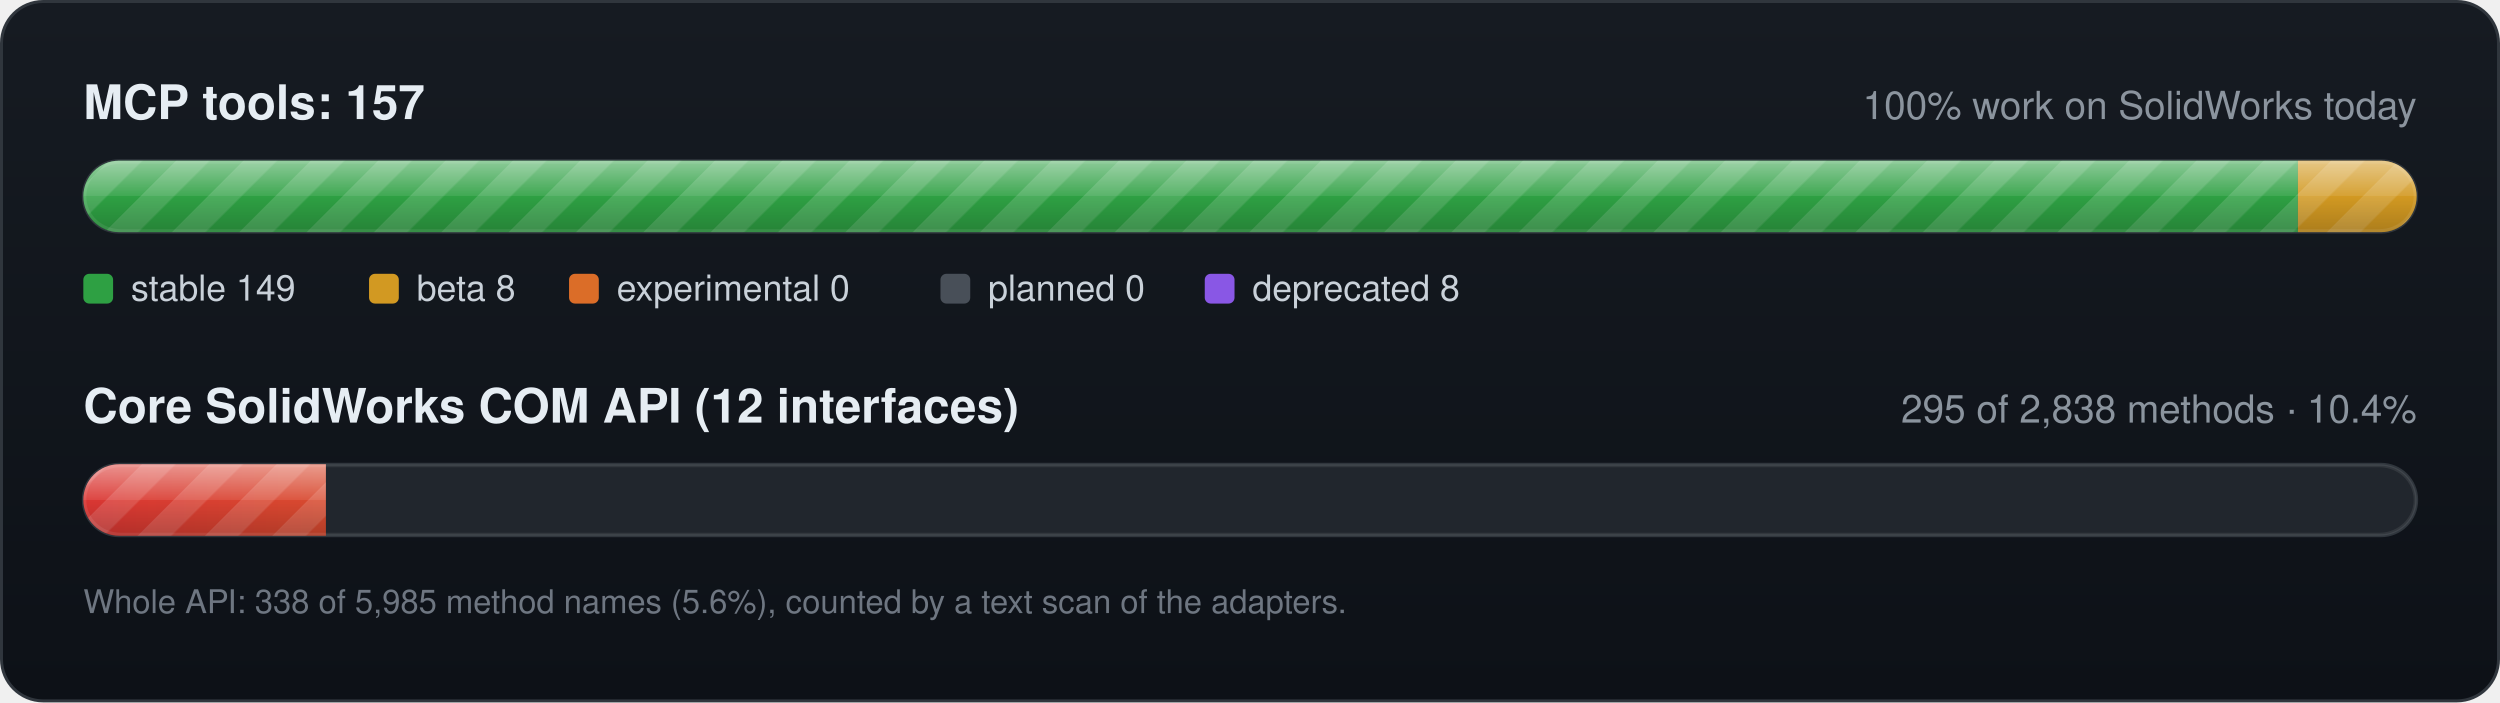
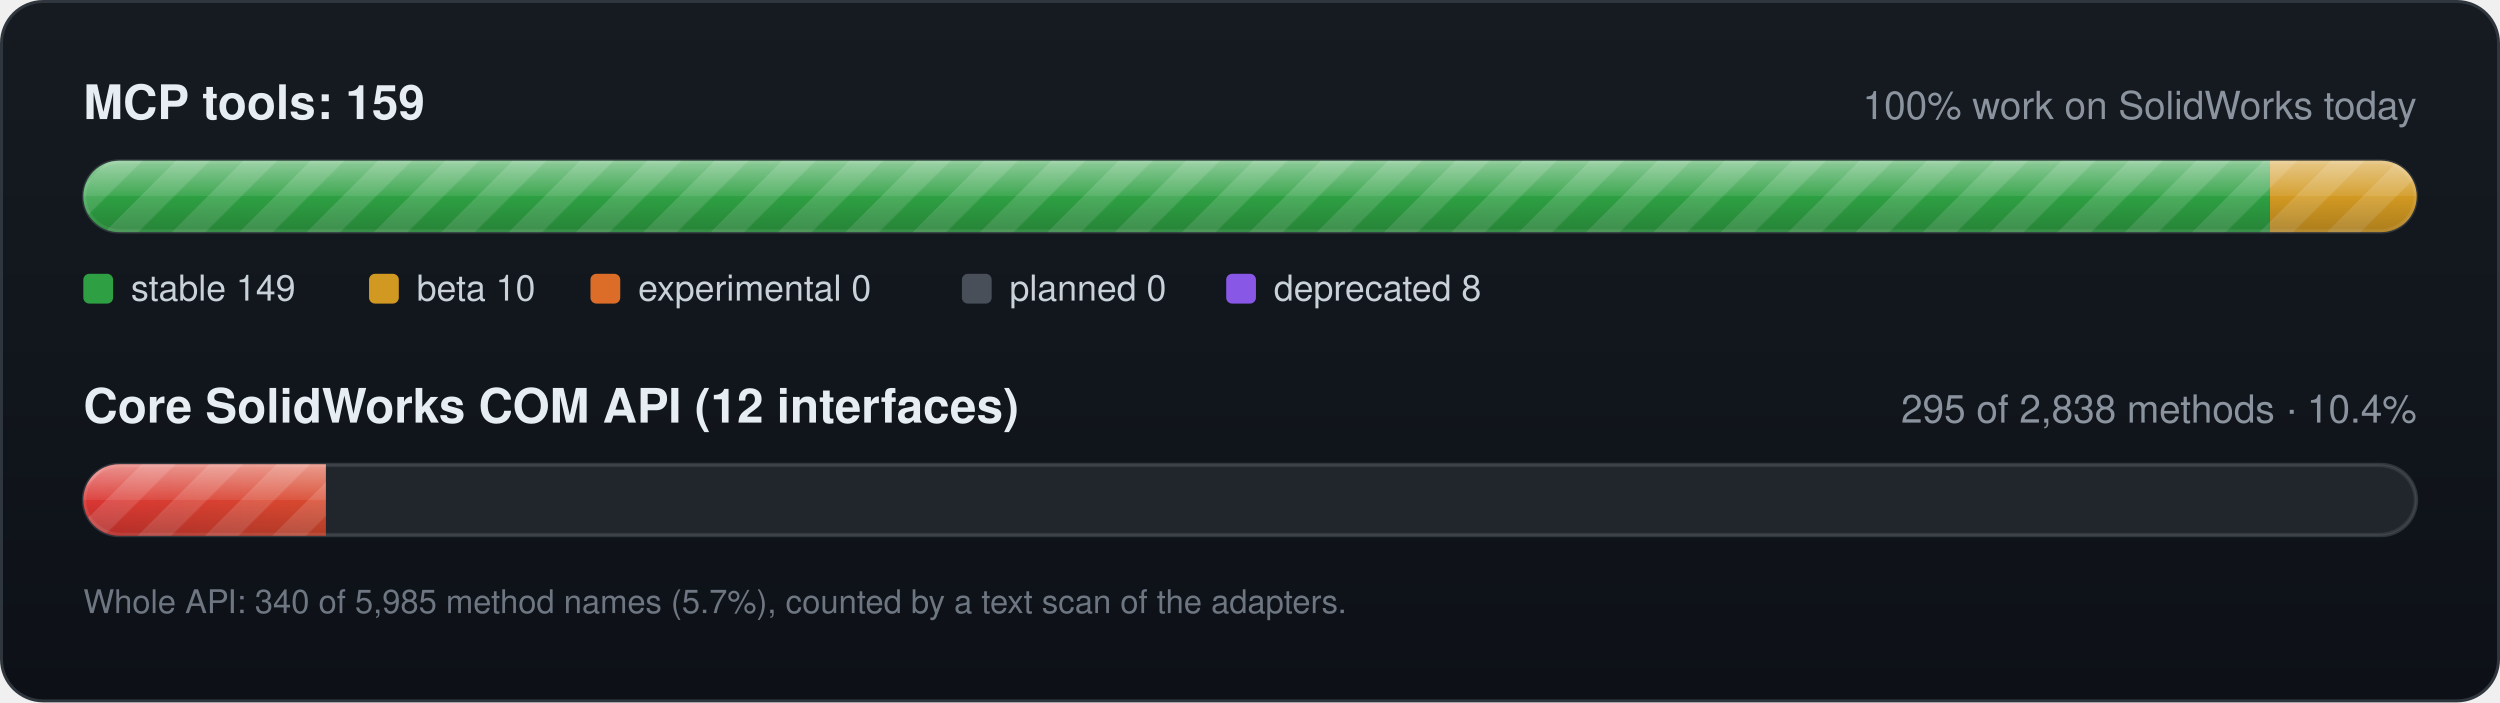
<svg xmlns="http://www.w3.org/2000/svg" width="840" height="236" viewBox="0 0 840 236" role="img" aria-label="Project progress">
  <defs>
    <linearGradient id="panel" x1="0" y1="0" x2="0" y2="1">
      <stop offset="0" stop-color="#161b22" />
      <stop offset="1" stop-color="#0d1117" />
    </linearGradient>
    <linearGradient id="gloss" x1="0" y1="0" x2="0" y2="1">
      <stop offset="0" stop-color="#fff" stop-opacity=".45" />
      <stop offset=".5" stop-color="#fff" stop-opacity=".08" />
      <stop offset=".5" stop-color="#000" stop-opacity="0" />
      <stop offset="1" stop-color="#000" stop-opacity=".18" />
    </linearGradient>
    <linearGradient id="heat" gradientUnits="userSpaceOnUse" x1="28" y1="0" x2="812" y2="0">
      <stop offset="0" stop-color="#da3633" />
      <stop offset=".5" stop-color="#d29922" />
      <stop offset="1" stop-color="#2ea043" />
    </linearGradient>
    <pattern id="stripes" width="16" height="16" patternUnits="userSpaceOnUse" patternTransform="rotate(45)">
      <rect width="8" height="16" fill="#fff" fill-opacity=".14" />
      <animateTransform attributeName="patternTransform" type="translate" additive="sum" from="0 0" to="16 0" dur="1.6s" repeatCount="indefinite" />
    </pattern>
    <clipPath id="track-tools">
      <rect x="28" y="54" width="784" height="24" rx="12.0" />
    </clipPath>
    <clipPath id="track-com">
      <rect x="28" y="156" width="784" height="24" rx="12.0" />
    </clipPath>
  </defs>
  <rect x=".5" y=".5" width="839" height="235" rx="14" fill="url(#panel)" stroke="#30363d" />
-   <text x="28" y="40" font-family="-apple-system,'Segoe UI',Helvetica,Arial,sans-serif" font-size="16" fill="#e6edf3" font-weight="600" text-anchor="start">MCP tools: 157</text>
+   <text x="28" y="40" font-family="-apple-system,'Segoe UI',Helvetica,Arial,sans-serif" font-size="16" fill="#e6edf3" font-weight="600" text-anchor="start">MCP tools: 159</text>
  <text x="812" y="40" font-family="-apple-system,'Segoe UI',Helvetica,Arial,sans-serif" font-size="13" fill="#8b949e" font-weight="400" text-anchor="end">100% work on SolidWorks today</text>
  <rect x="28" y="54" width="784" height="24" rx="12.0" fill="#21262d" stroke="#30363d" />
  <g clip-path="url(#track-tools)">
-     <rect x="28.0" y="54" width="744.1" height="24" fill="#2ea043" />
-     <rect x="772.1" y="54" width="39.9" height="24" fill="#d29922" />
+     <rect x="28.0" y="54" width="734.7" height="24" fill="#2ea043" />
+     <rect x="762.7" y="54" width="49.3" height="24" fill="#d29922" />
    <rect x="812.0" y="54" width="0.0" height="24" fill="#db6d28" />
    <rect x="28" y="54" width="784.0" height="24" fill="url(#stripes)" />
    <rect x="28" y="54" width="784.0" height="24" fill="url(#gloss)" />
  </g>
  <rect x="28.5" y="54.5" width="783" height="23" rx="12.0" fill="none" stroke="#fff" stroke-opacity=".08" />
  <rect x="28" y="92" width="10" height="10" rx="2" fill="#2ea043" />
  <text x="44" y="101" font-family="-apple-system,'Segoe UI',Helvetica,Arial,sans-serif" font-size="12" fill="#c9d1d9" font-weight="400" text-anchor="start">stable 149</text>
  <rect x="124" y="92" width="10" height="10" rx="2" fill="#d29922" />
-   <text x="140" y="101" font-family="-apple-system,'Segoe UI',Helvetica,Arial,sans-serif" font-size="12" fill="#c9d1d9" font-weight="400" text-anchor="start">beta 8</text>
-   <rect x="191.2" y="92" width="10" height="10" rx="2" fill="#db6d28" />
-   <text x="207.2" y="101" font-family="-apple-system,'Segoe UI',Helvetica,Arial,sans-serif" font-size="12" fill="#c9d1d9" font-weight="400" text-anchor="start">experimental 0</text>
-   <rect x="316" y="92" width="10" height="10" rx="2" fill="#484f58" />
-   <text x="332" y="101" font-family="-apple-system,'Segoe UI',Helvetica,Arial,sans-serif" font-size="12" fill="#c9d1d9" font-weight="400" text-anchor="start">planned 0</text>
-   <rect x="404.8" y="92" width="10" height="10" rx="2" fill="#8957e5" />
-   <text x="420.8" y="101" font-family="-apple-system,'Segoe UI',Helvetica,Arial,sans-serif" font-size="12" fill="#c9d1d9" font-weight="400" text-anchor="start">deprecated 8</text>
+   <text x="140" y="101" font-family="-apple-system,'Segoe UI',Helvetica,Arial,sans-serif" font-size="12" fill="#c9d1d9" font-weight="400" text-anchor="start">beta 10</text>
+   <rect x="198.4" y="92" width="10" height="10" rx="2" fill="#db6d28" />
+   <text x="214.4" y="101" font-family="-apple-system,'Segoe UI',Helvetica,Arial,sans-serif" font-size="12" fill="#c9d1d9" font-weight="400" text-anchor="start">experimental 0</text>
+   <rect x="323.2" y="92" width="10" height="10" rx="2" fill="#484f58" />
+   <text x="339.2" y="101" font-family="-apple-system,'Segoe UI',Helvetica,Arial,sans-serif" font-size="12" fill="#c9d1d9" font-weight="400" text-anchor="start">planned 0</text>
+   <rect x="412" y="92" width="10" height="10" rx="2" fill="#8957e5" />
+   <text x="428" y="101" font-family="-apple-system,'Segoe UI',Helvetica,Arial,sans-serif" font-size="12" fill="#c9d1d9" font-weight="400" text-anchor="start">deprecated 8</text>
  <text x="28" y="142" font-family="-apple-system,'Segoe UI',Helvetica,Arial,sans-serif" font-size="16" fill="#e6edf3" font-weight="600" text-anchor="start">Core SolidWorks COM API (12 interfaces)</text>
  <text x="812" y="142" font-family="-apple-system,'Segoe UI',Helvetica,Arial,sans-serif" font-size="13" fill="#8b949e" font-weight="400" text-anchor="end">295 of 2,838 methods · 10.4%</text>
  <rect x="28" y="156" width="784" height="24" rx="12.0" fill="#21262d" stroke="#30363d" />
  <g clip-path="url(#track-com)">
    <rect x="28.0" y="156" width="81.5" height="24" fill="url(#heat)" />
    <rect x="28" y="156" width="81.5" height="24" fill="url(#stripes)" />
    <rect x="28" y="156" width="81.5" height="24" fill="url(#gloss)" />
  </g>
  <rect x="28.5" y="156.5" width="783" height="23" rx="12.0" fill="none" stroke="#fff" stroke-opacity=".08" />
-   <text x="28" y="206" font-family="-apple-system,'Segoe UI',Helvetica,Arial,sans-serif" font-size="11" fill="#6e7681" font-weight="400" text-anchor="start">Whole API: 338 of 5,985 method names (5.6%), counted by a text scan of the adapters.</text>
+   <text x="28" y="206" font-family="-apple-system,'Segoe UI',Helvetica,Arial,sans-serif" font-size="11" fill="#6e7681" font-weight="400" text-anchor="start">Whole API: 340 of 5,985 method names (5.7%), counted by a text scan of the adapters.</text>
</svg>
